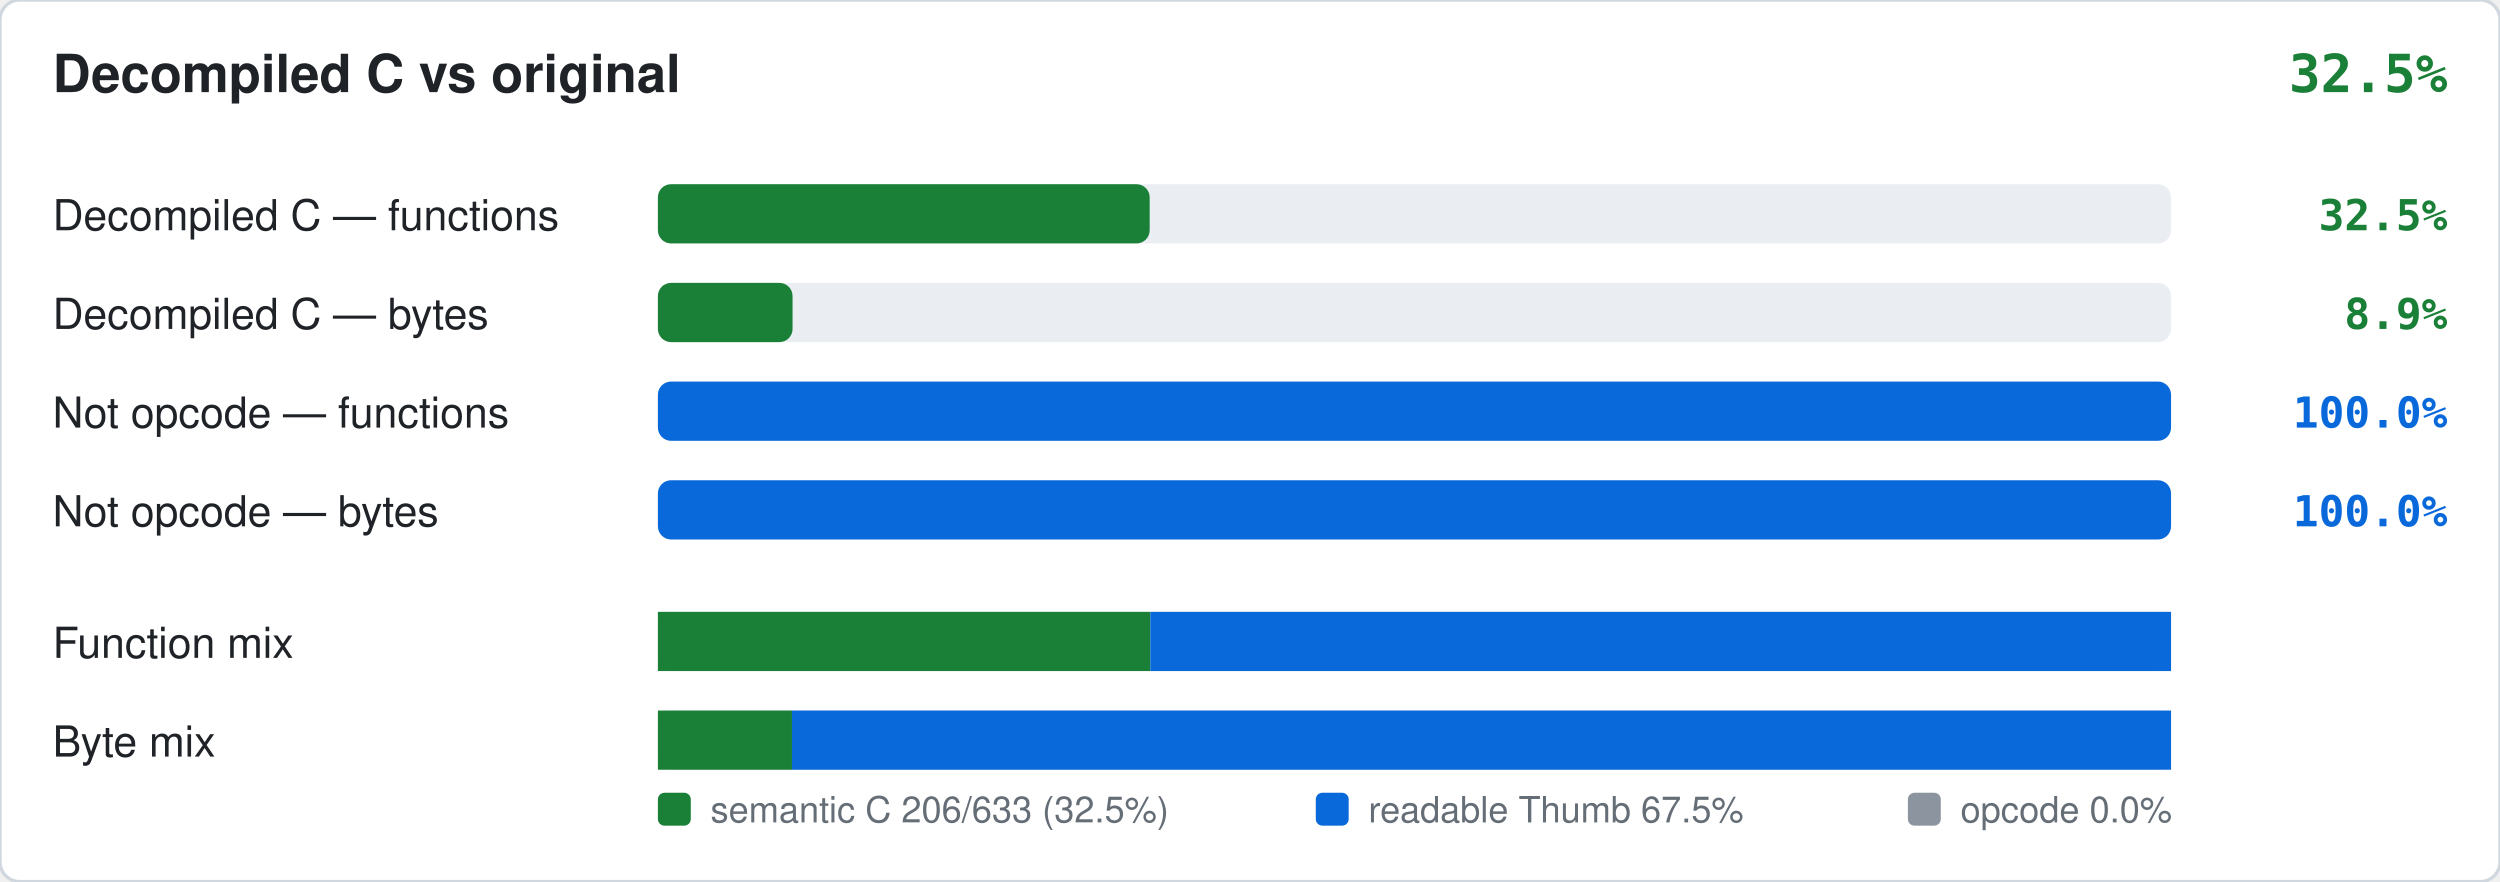
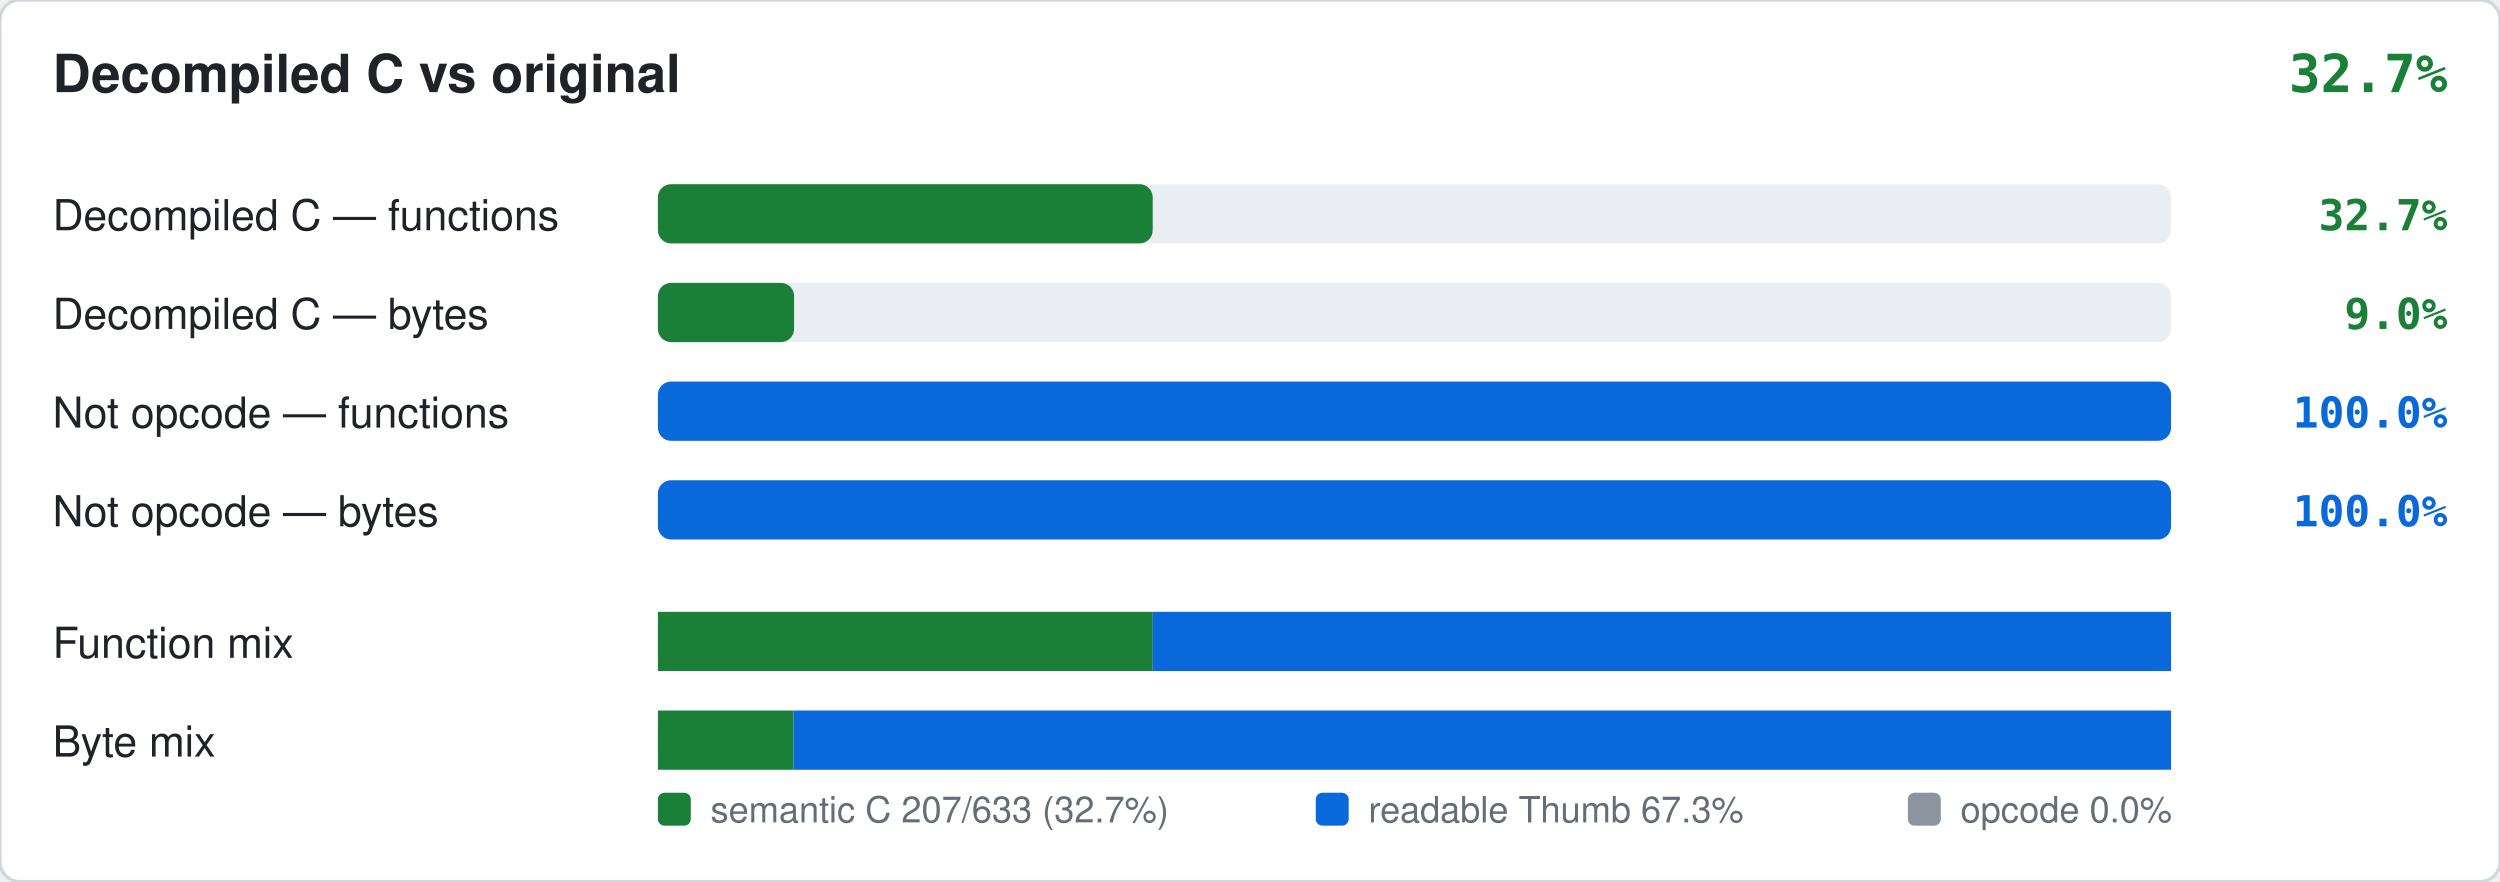
- <svg xmlns="http://www.w3.org/2000/svg" width="760" height="268" viewBox="0 0 760 268" role="img" aria-label="Decompiled C 32.5% functions, 8.9% bytes (206/633, 7,998/90,272)">
+ <svg xmlns="http://www.w3.org/2000/svg" width="760" height="268" viewBox="0 0 760 268" role="img" aria-label="Decompiled C 32.7% functions, 9.0% bytes (207/633, 8,090/90,272)">
  <rect width="760" height="268" rx="6" fill="#ffffff" stroke="#d0d7de" />
  <text x="16" y="28" font-family="-apple-system,BlinkMacSystemFont,Segoe UI,Helvetica,Arial,sans-serif" font-size="16" font-weight="600" fill="#1f2328">Decompiled C vs original</text>
-   <text x="744" y="28" text-anchor="end" font-family="ui-monospace,SFMono-Regular,Menlo,Consolas,monospace" font-size="16" font-weight="700" fill="#1a7f37">32.5%</text>
+   <text x="744" y="28" text-anchor="end" font-family="ui-monospace,SFMono-Regular,Menlo,Consolas,monospace" font-size="16" font-weight="700" fill="#1a7f37">32.7%</text>
  <text x="16" y="70" font-family="-apple-system,BlinkMacSystemFont,Segoe UI,Helvetica,Arial,sans-serif" font-size="13" fill="#1f2328">Decompiled C — functions</text>
  <rect x="200.00" y="56.00" width="460.00" height="18.00" rx="4" fill="#eaeef2" />
-   <rect x="200.00" y="56.00" width="149.50" height="18.00" rx="4" fill="#1a7f37" />
-   <text x="744" y="70" text-anchor="end" font-family="ui-monospace,SFMono-Regular,Menlo,Consolas,monospace" font-size="13" font-weight="700" fill="#1a7f37">32.5%</text>
+   <rect x="200.00" y="56.00" width="150.42" height="18.00" rx="4" fill="#1a7f37" />
+   <text x="744" y="70" text-anchor="end" font-family="ui-monospace,SFMono-Regular,Menlo,Consolas,monospace" font-size="13" font-weight="700" fill="#1a7f37">32.7%</text>
  <text x="16" y="100" font-family="-apple-system,BlinkMacSystemFont,Segoe UI,Helvetica,Arial,sans-serif" font-size="13" fill="#1f2328">Decompiled C — bytes</text>
  <rect x="200.00" y="86.00" width="460.00" height="18.00" rx="4" fill="#eaeef2" />
-   <rect x="200.00" y="86.00" width="40.94" height="18.00" rx="4" fill="#1a7f37" />
-   <text x="744" y="100" text-anchor="end" font-family="ui-monospace,SFMono-Regular,Menlo,Consolas,monospace" font-size="13" font-weight="700" fill="#1a7f37">8.9%</text>
+   <rect x="200.00" y="86.00" width="41.40" height="18.00" rx="4" fill="#1a7f37" />
+   <text x="744" y="100" text-anchor="end" font-family="ui-monospace,SFMono-Regular,Menlo,Consolas,monospace" font-size="13" font-weight="700" fill="#1a7f37">9.0%</text>
  <text x="16" y="130" font-family="-apple-system,BlinkMacSystemFont,Segoe UI,Helvetica,Arial,sans-serif" font-size="13" fill="#1f2328">Not opcode — functions</text>
  <rect x="200.00" y="116.00" width="460.00" height="18.00" rx="4" fill="#eaeef2" />
  <rect x="200.00" y="116.00" width="460.00" height="18.00" rx="4" fill="#0969da" />
  <text x="744" y="130" text-anchor="end" font-family="ui-monospace,SFMono-Regular,Menlo,Consolas,monospace" font-size="13" font-weight="700" fill="#0969da">100.0%</text>
  <text x="16" y="160" font-family="-apple-system,BlinkMacSystemFont,Segoe UI,Helvetica,Arial,sans-serif" font-size="13" fill="#1f2328">Not opcode — bytes</text>
  <rect x="200.00" y="146.00" width="460.00" height="18.00" rx="4" fill="#eaeef2" />
  <rect x="200.00" y="146.00" width="460.00" height="18.00" rx="4" fill="#0969da" />
  <text x="744" y="160" text-anchor="end" font-family="ui-monospace,SFMono-Regular,Menlo,Consolas,monospace" font-size="13" font-weight="700" fill="#0969da">100.0%</text>
  <text x="16" y="200" font-family="-apple-system,BlinkMacSystemFont,Segoe UI,Helvetica,Arial,sans-serif" font-size="13" fill="#1f2328">Function mix</text>
  <rect x="200.00" y="186.00" width="460.00" height="18.00" rx="4" fill="#eaeef2" />
-   <rect x="200.00" y="186.00" width="149.70" height="18.00" fill="#1a7f37" />
-   <rect x="349.70" y="186.00" width="310.30" height="18.00" fill="#0969da" />
+   <rect x="200.00" y="186.00" width="150.43" height="18.00" fill="#1a7f37" />
+   <rect x="350.43" y="186.00" width="309.57" height="18.00" fill="#0969da" />
  <text x="16" y="230" font-family="-apple-system,BlinkMacSystemFont,Segoe UI,Helvetica,Arial,sans-serif" font-size="13" fill="#1f2328">Byte mix</text>
  <rect x="200.00" y="216.00" width="460.00" height="18.00" rx="4" fill="#eaeef2" />
-   <rect x="200.00" y="216.00" width="40.76" height="18.00" fill="#1a7f37" />
-   <rect x="240.76" y="216.00" width="419.24" height="18.00" fill="#0969da" />
+   <rect x="200.00" y="216.00" width="41.22" height="18.00" fill="#1a7f37" />
+   <rect x="241.22" y="216.00" width="418.78" height="18.00" fill="#0969da" />
  <rect x="200" y="241" width="10" height="10" rx="2" fill="#1a7f37" />
-   <text x="216" y="250" font-family="-apple-system,BlinkMacSystemFont,Segoe UI,Helvetica,Arial,sans-serif" font-size="11" fill="#656d76">semantic C 206/633 (32.5%)</text>
+   <text x="216" y="250" font-family="-apple-system,BlinkMacSystemFont,Segoe UI,Helvetica,Arial,sans-serif" font-size="11" fill="#656d76">semantic C 207/633 (32.7%)</text>
  <rect x="400" y="241" width="10" height="10" rx="2" fill="#0969da" />
-   <text x="416" y="250" font-family="-apple-system,BlinkMacSystemFont,Segoe UI,Helvetica,Arial,sans-serif" font-size="11" fill="#656d76">readable Thumb 67.5%</text>
+   <text x="416" y="250" font-family="-apple-system,BlinkMacSystemFont,Segoe UI,Helvetica,Arial,sans-serif" font-size="11" fill="#656d76">readable Thumb 67.3%</text>
  <rect x="580" y="241" width="10" height="10" rx="2" fill="#8c959f" />
  <text x="596" y="250" font-family="-apple-system,BlinkMacSystemFont,Segoe UI,Helvetica,Arial,sans-serif" font-size="11" fill="#656d76">opcode 0.0%</text>
</svg>
